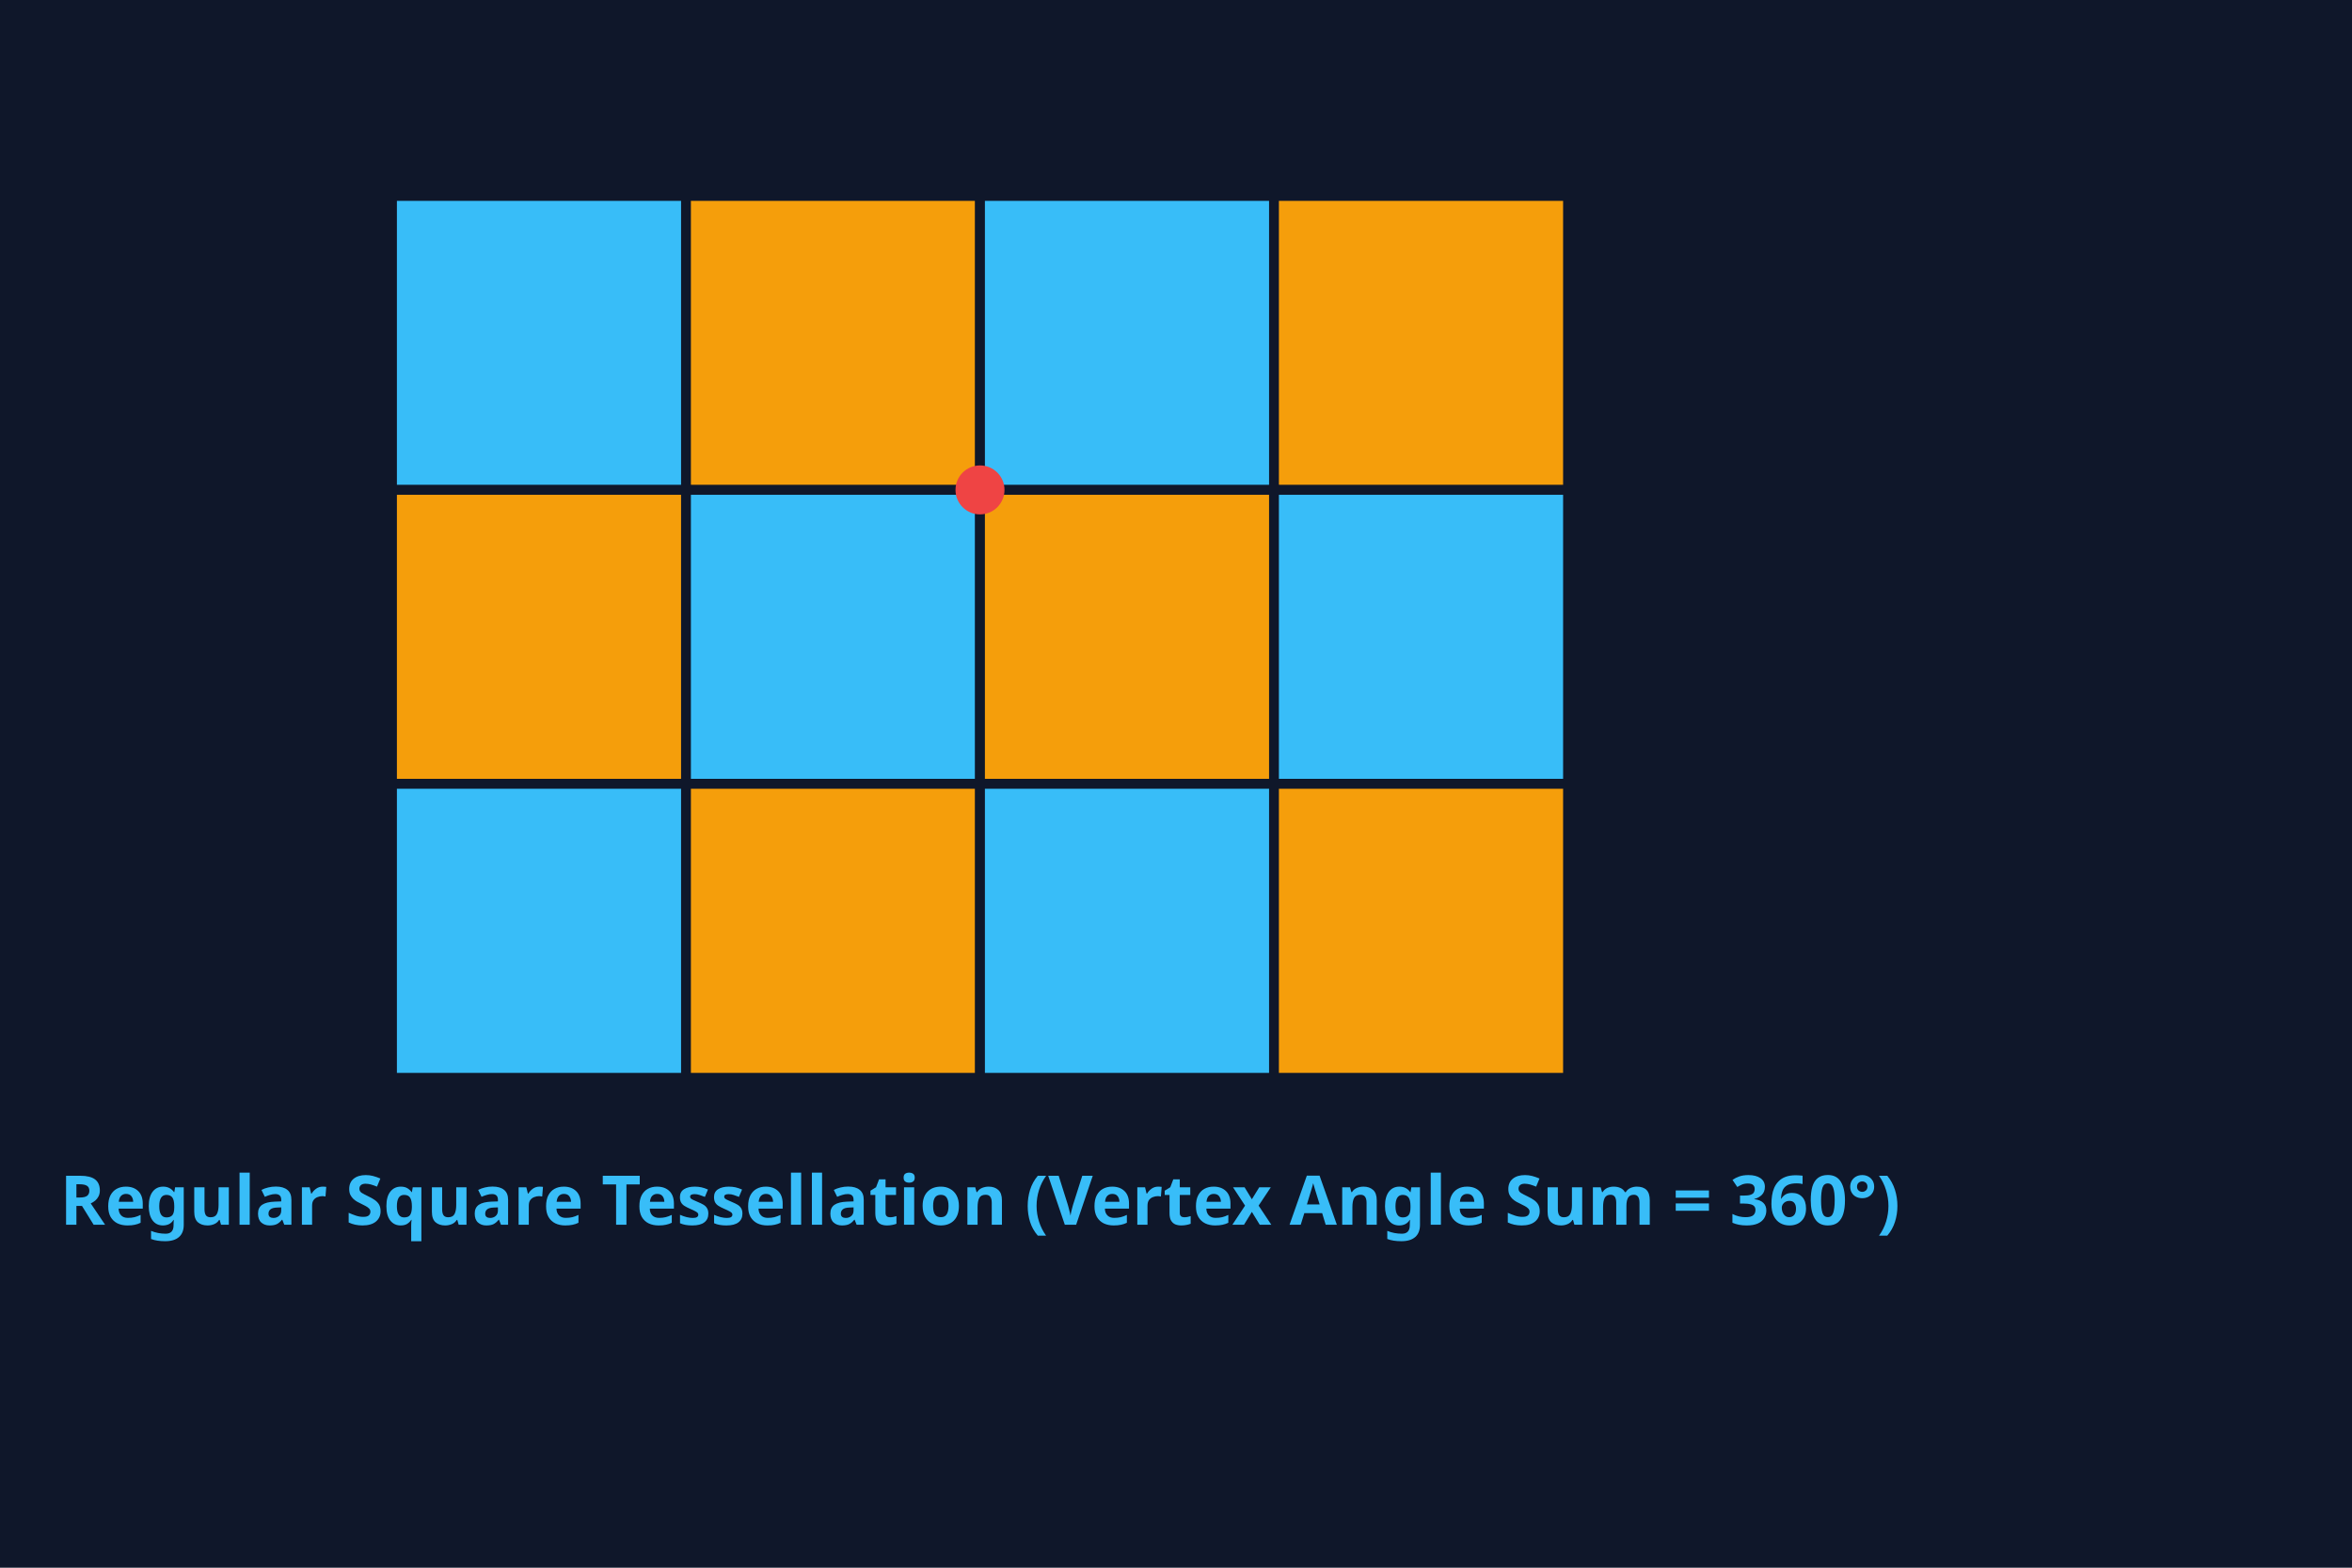
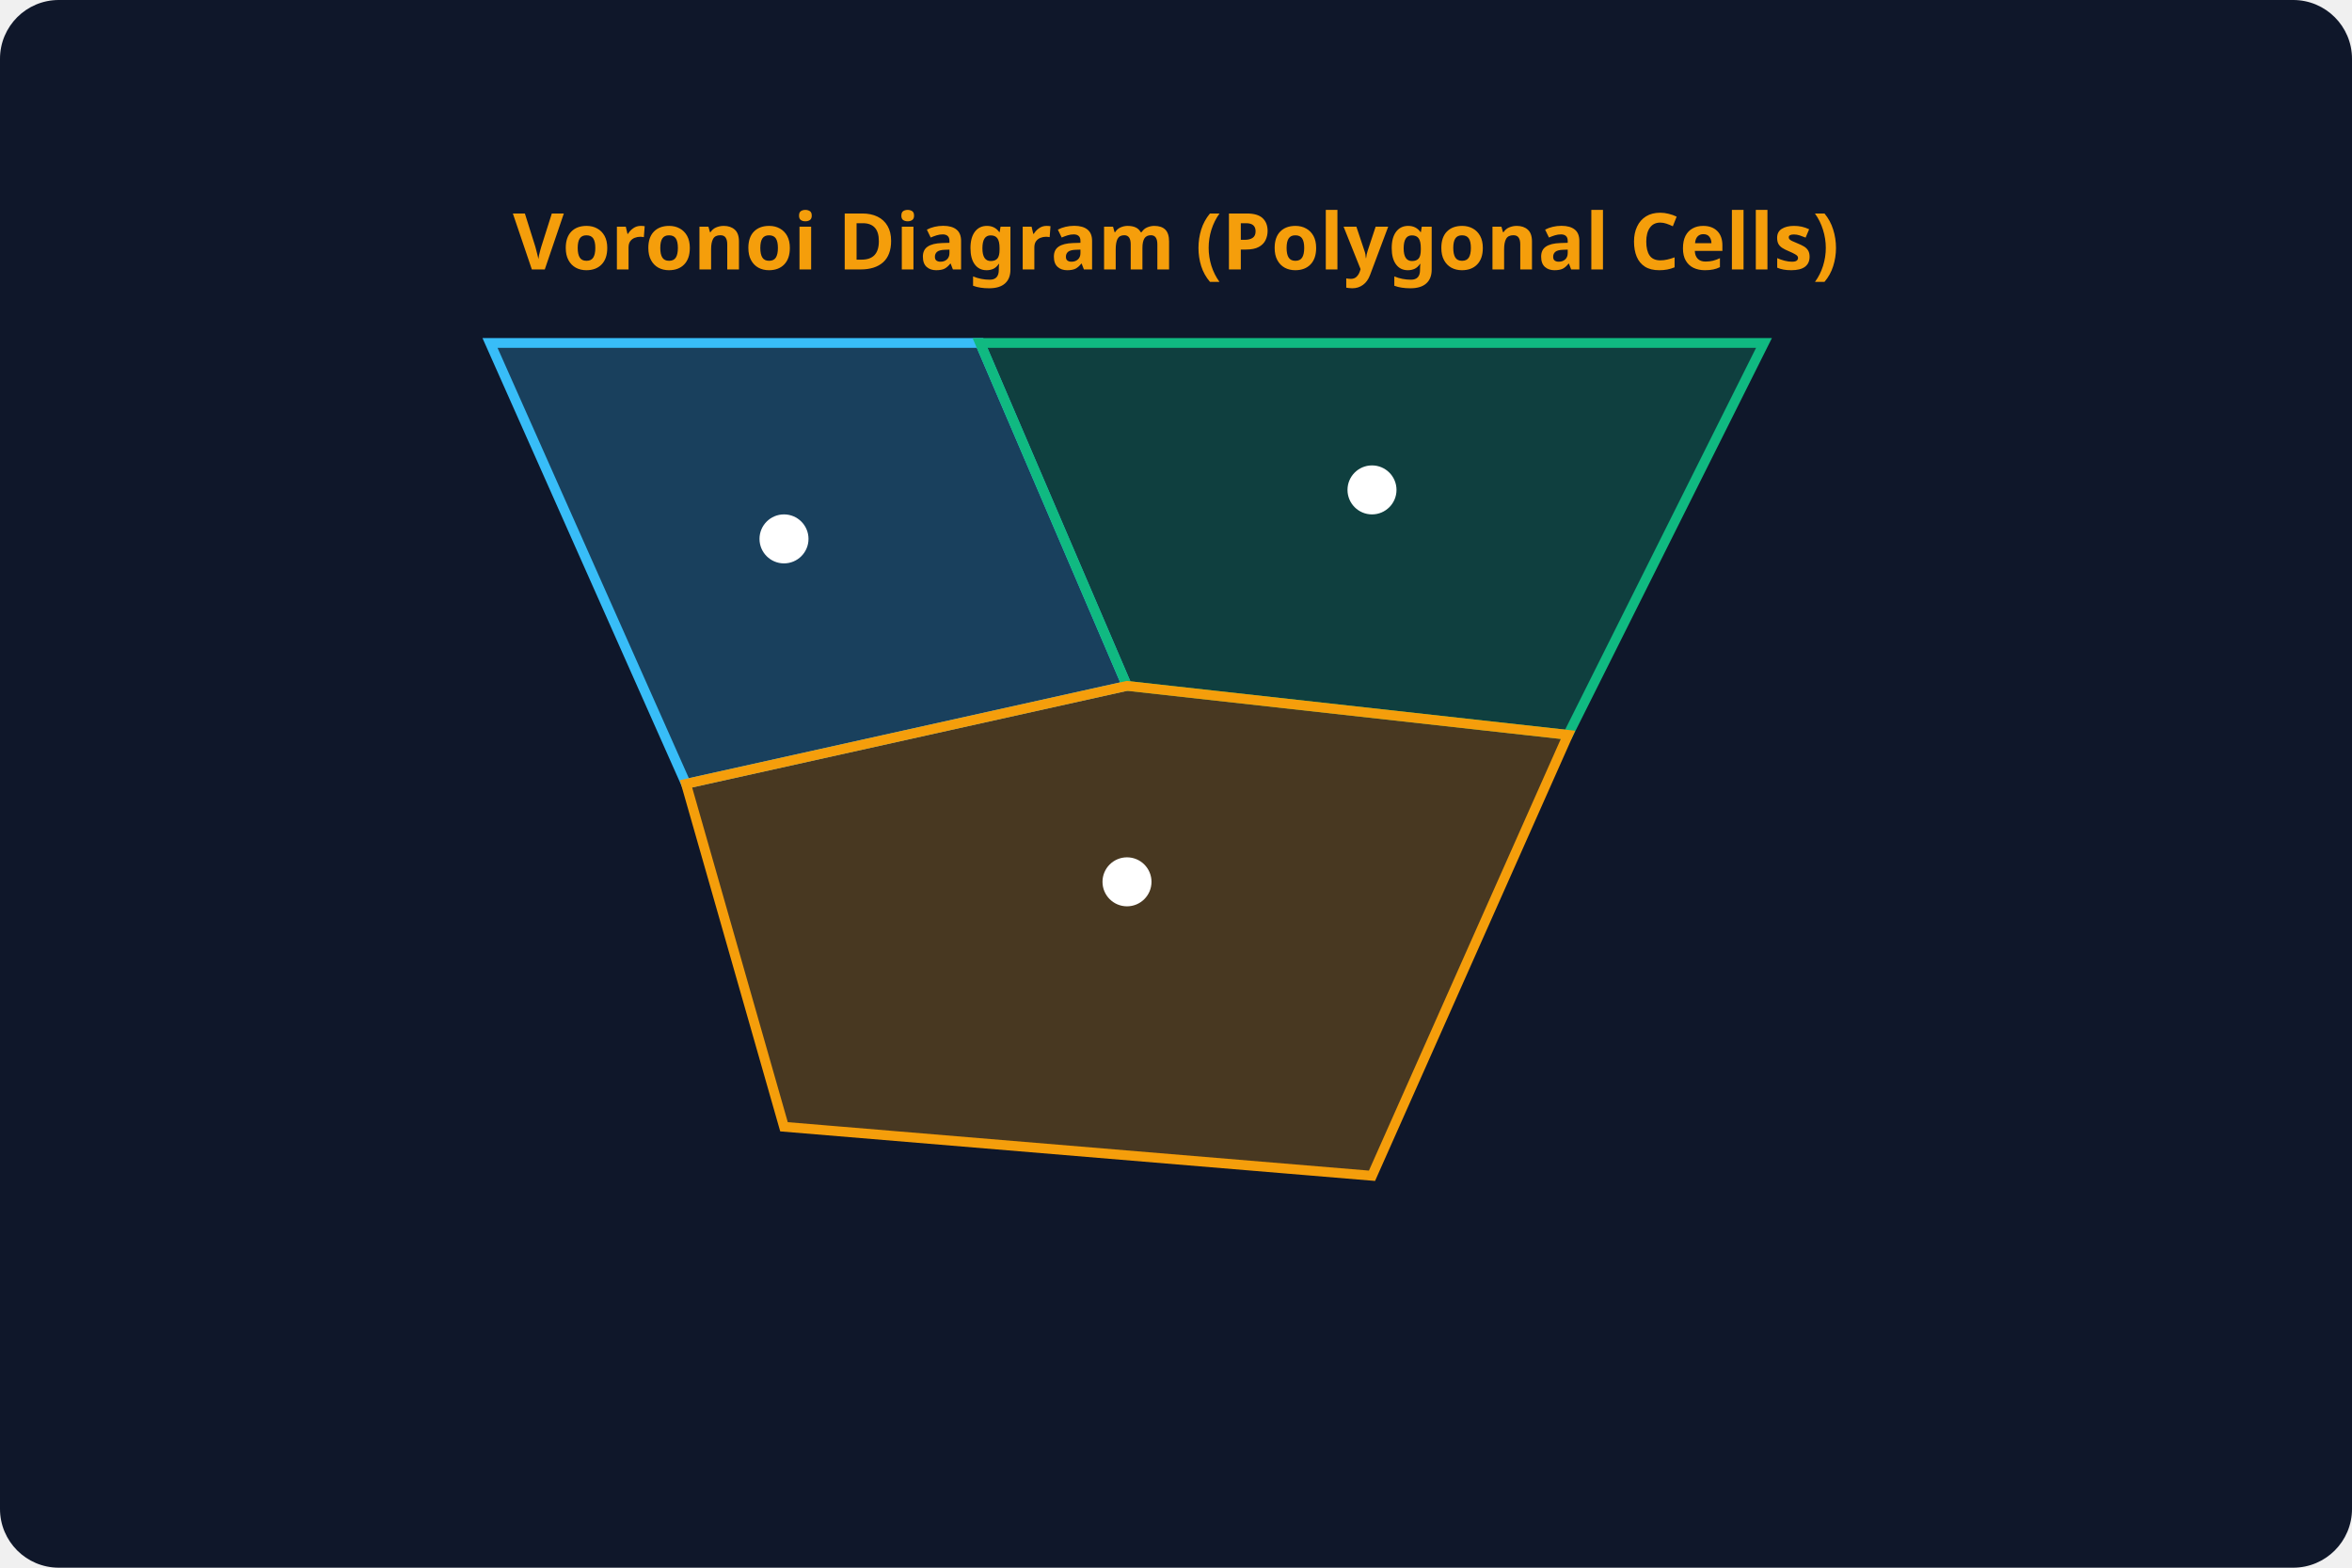
<svg xmlns="http://www.w3.org/2000/svg" width="480" height="320" viewBox="0 0 480 320">
  <defs>
    <marker id="arrow" viewBox="0 0 10 10" refX="5" refY="5" markerWidth="6" markerHeight="6" orient="auto-start-reverse">
      <path d="M 0 0 L 10 5 L 0 10 z" fill="#f59e0b" />
    </marker>
  </defs>
-   <rect width="100%" height="100%" fill="#0f172a" />
-   <g transform="translate(80, 40)">
-     <rect x="0" y="0" width="60" height="60" fill="#38bdf8" stroke="#0f172a" stroke-width="2" />
-     <rect x="60" y="0" width="60" height="60" fill="#f59e0b" stroke="#0f172a" stroke-width="2" />
-     <rect x="120" y="0" width="60" height="60" fill="#38bdf8" stroke="#0f172a" stroke-width="2" />
-     <rect x="180" y="0" width="60" height="60" fill="#f59e0b" stroke="#0f172a" stroke-width="2" />
-     <rect x="0" y="60" width="60" height="60" fill="#f59e0b" stroke="#0f172a" stroke-width="2" />
-     <rect x="60" y="60" width="60" height="60" fill="#38bdf8" stroke="#0f172a" stroke-width="2" />
-     <rect x="120" y="60" width="60" height="60" fill="#f59e0b" stroke="#0f172a" stroke-width="2" />
-     <rect x="180" y="60" width="60" height="60" fill="#38bdf8" stroke="#0f172a" stroke-width="2" />
-     <rect x="0" y="120" width="60" height="60" fill="#38bdf8" stroke="#0f172a" stroke-width="2" />
-     <rect x="60" y="120" width="60" height="60" fill="#f59e0b" stroke="#0f172a" stroke-width="2" />
-     <rect x="120" y="120" width="60" height="60" fill="#38bdf8" stroke="#0f172a" stroke-width="2" />
-     <rect x="180" y="120" width="60" height="60" fill="#f59e0b" stroke="#0f172a" stroke-width="2" />
-     <circle cx="120" cy="60" r="5" fill="#ef4444" />
-     <text x="120" y="210" text-anchor="middle" font-family="sans-serif" font-size="14" fill="#38bdf8" font-weight="bold">Regular Square Tessellation (Vertex Angle Sum = 360°)</text>
+   <rect width="100%" height="100%" fill="#0f172a" rx="12" />
+   <g transform="translate(80, 30)">
+     <text x="160" y="25" text-anchor="middle" font-family="sans-serif" font-size="16" fill="#f59e0b" font-weight="bold">Voronoi Diagram (Polygonal Cells)</text>
+     <polygon points="20,40 120,40 150,110 60,130" fill="rgba(56, 189, 248, 0.25)" stroke="#38bdf8" stroke-width="2" />
+     <polygon points="120,40 280,40 240,120 150,110" fill="rgba(16, 185, 129, 0.25)" stroke="#10b981" stroke-width="2" />
+     <polygon points="60,130 150,110 240,120 200,210 80,200" fill="rgba(245, 158, 11, 0.25)" stroke="#f59e0b" stroke-width="2" />
+     <circle cx="80" cy="80" r="5" fill="#ffffff" />
+     <circle cx="200" cy="70" r="5" fill="#ffffff" />
+     <circle cx="150" cy="150" r="5" fill="#ffffff" />
  </g>
</svg>
